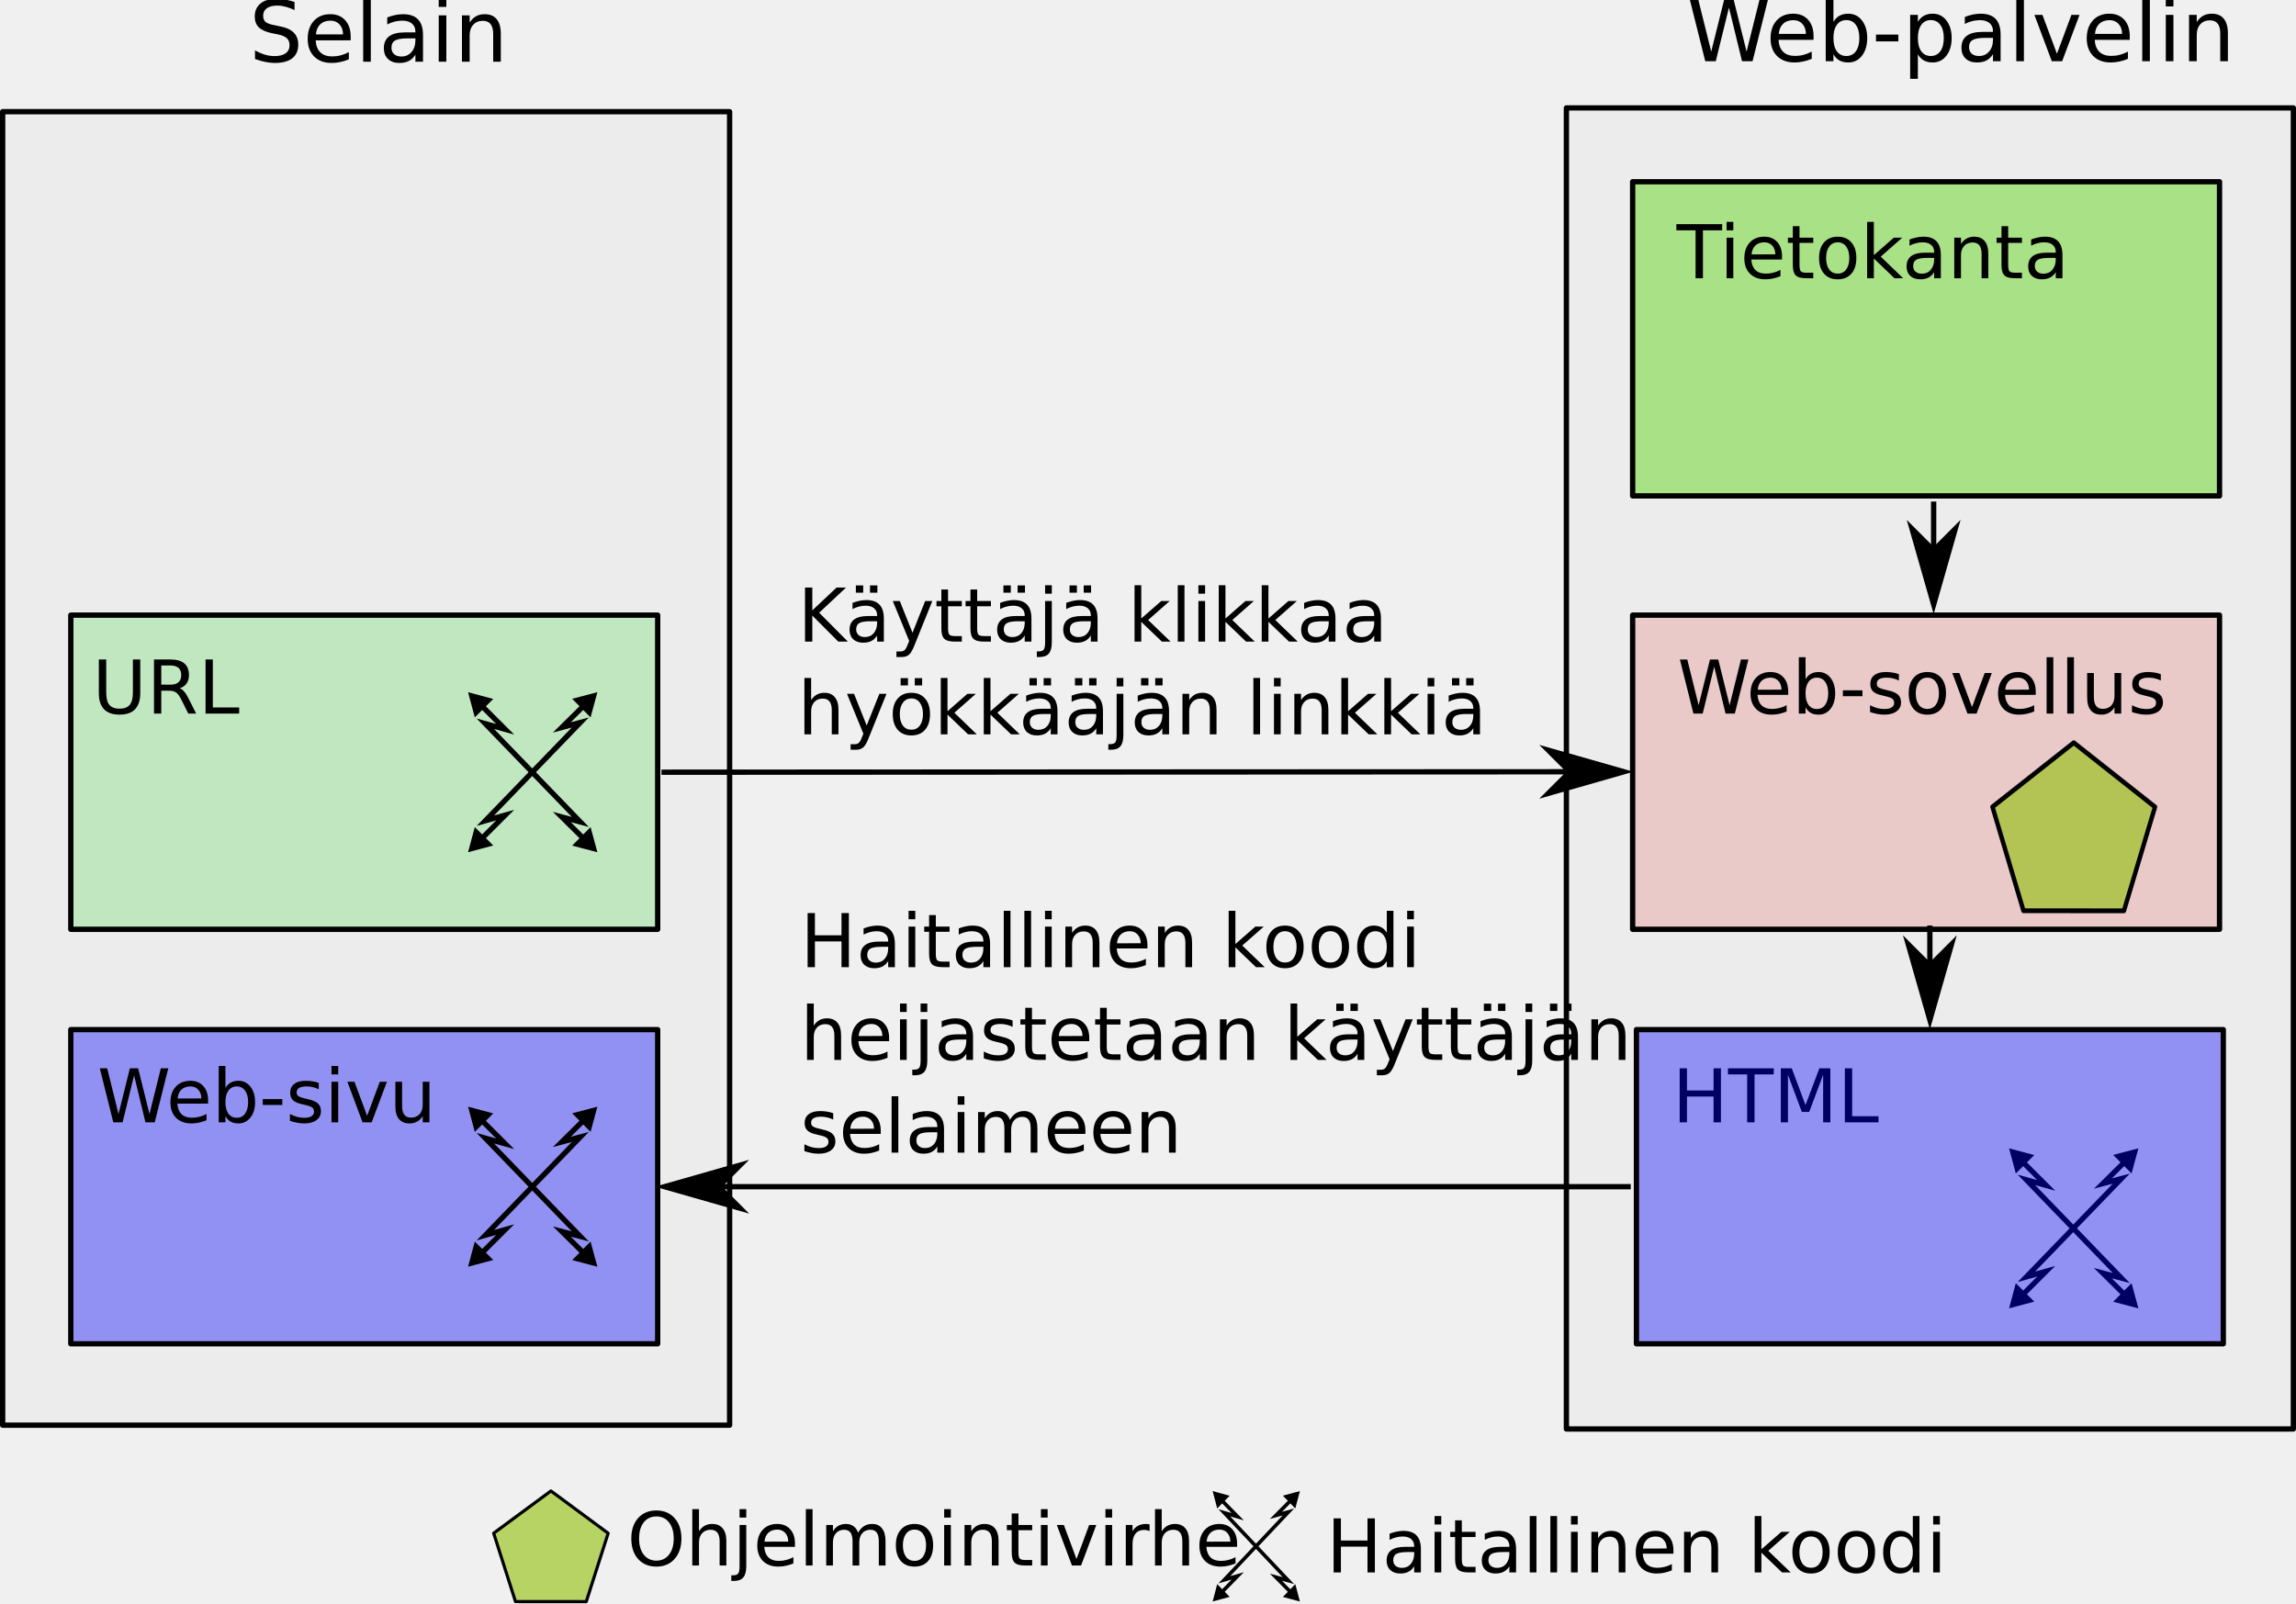
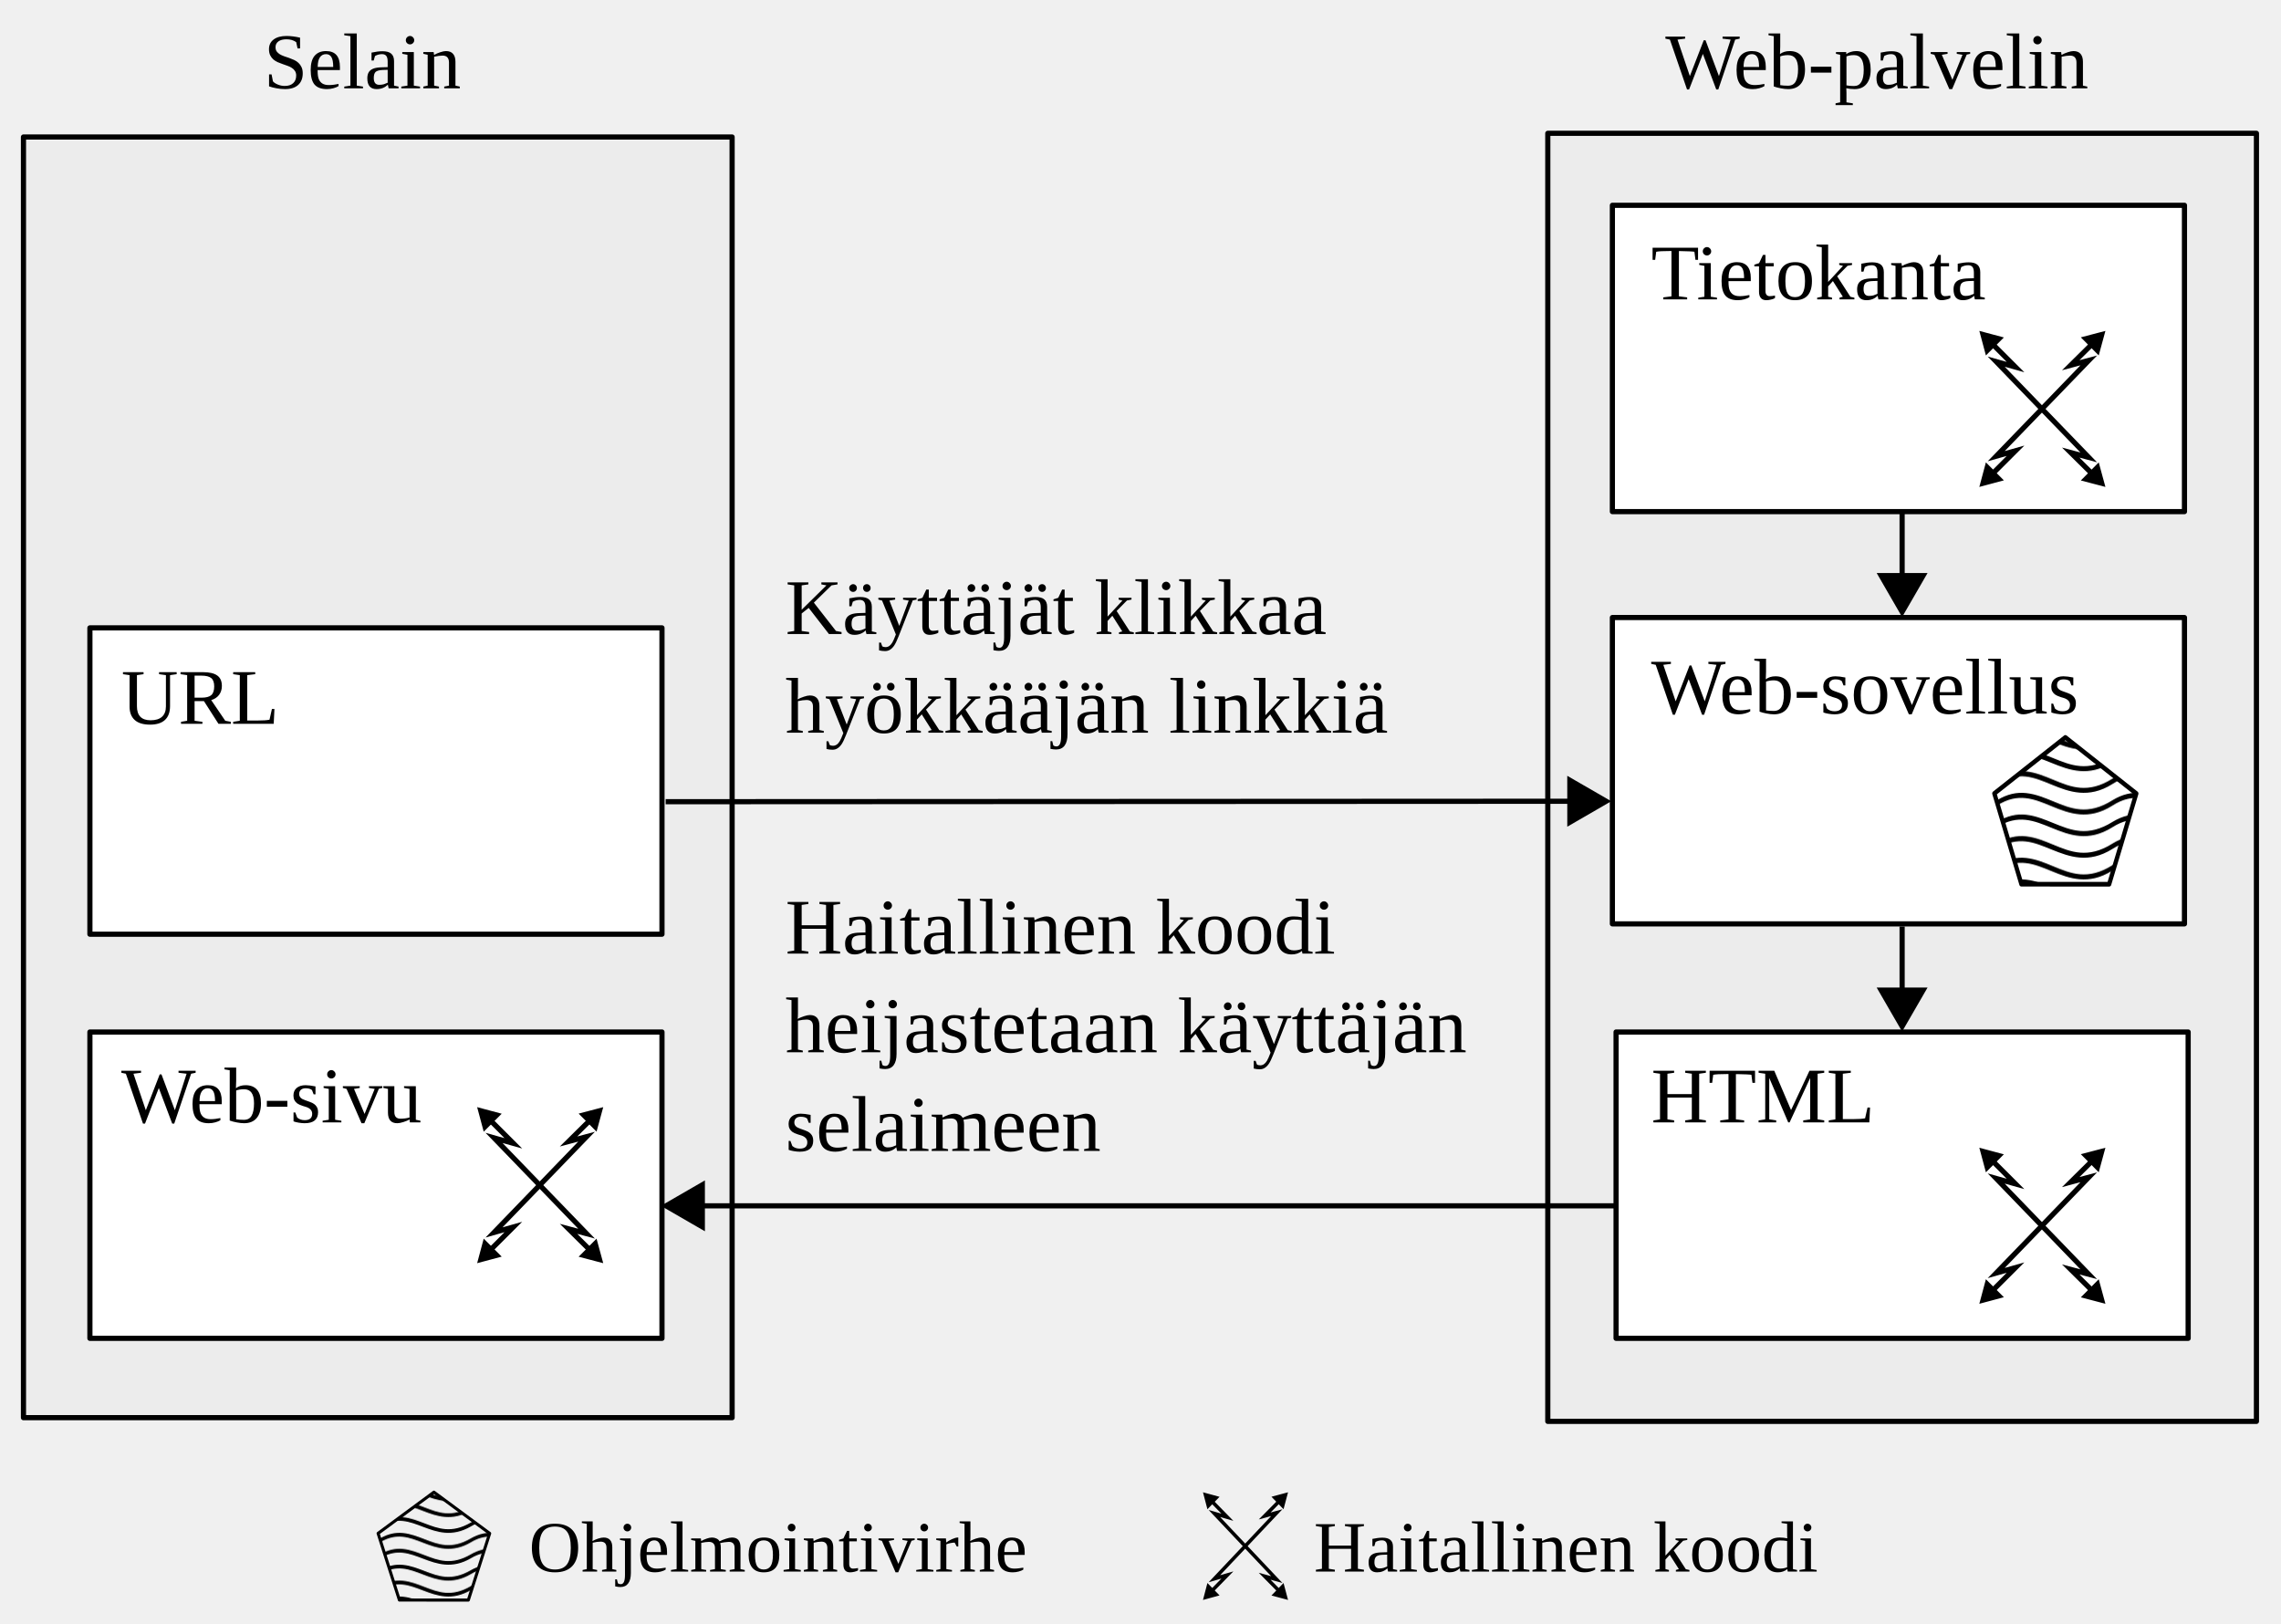
- <svg xmlns="http://www.w3.org/2000/svg" width="433.143" height="302.528" id="svg1901" version="1.0">
+ <svg xmlns="http://www.w3.org/2000/svg" width="441.437" height="314.157" id="svg1901" version="1.0">
  <defs id="defs1903">
+     <pattern id="Wavy" height="5.181" width="30.066" patternUnits="userSpaceOnUse">
+       <path id="path25093" d="M 7.597,0.061 C 5.079,-0.187 2.656,0.302 -0.01,1.788 L -0.01,3.061 C 2.773,1.431 5.173,1.052 7.472,1.280 C 9.770,1.508 11.969,2.361 14.253,3.218 C 18.820,4.931 23.804,6.676 30.066,3.061 L 30.062,1.788 C 23.622,5.497 19.246,3.770 14.691,2.061 C 12.413,1.207 10.115,0.311 7.597,0.061 z " style="fill:black;stroke:none;" />
+     </pattern>
+     <marker orient="auto" refY="0" refX="0" id="TriangleInL" style="overflow:visible">
+       <path id="path14260" d="m 5.77,0 -8.65,5 0,-10 8.65,5 z" style="fill-rule:evenodd;stroke:#000000;stroke-width:1pt;marker-start:none" transform="scale(-0.8,-0.8)" />
+     </marker>
+     <marker orient="auto" refY="0" refX="0" id="TriangleOutL" style="overflow:visible">
+       <path id="path14269" d="m 5.77,0 -8.65,5 0,-10 8.65,5 z" style="fill-rule:evenodd;stroke:#000000;stroke-width:1pt;marker-start:none" transform="scale(0.8,0.8)" />
+     </marker>
    <marker orient="auto" refY="0" refX="0" id="TriangleInM" style="overflow:visible">
-       <path id="path3339" d="M 5.77,0 L -2.88,5 L -2.88,-5 L 5.77,0 z" style="fill-rule:evenodd;stroke:#000000;stroke-width:1pt;marker-start:none" transform="scale(-0.4,-0.4)" />
+       <path id="path3339" d="m 5.77,0 -8.65,5 0,-10 8.65,5 z" style="fill-rule:evenodd;stroke:#000000;stroke-width:1pt;marker-start:none" transform="scale(-0.4,-0.4)" />
    </marker>
    <marker orient="auto" refY="0" refX="0" id="TriangleOutM" style="overflow:visible">
-       <path id="path3348" d="M 5.77,0 L -2.88,5 L -2.88,-5 L 5.77,0 z" style="fill-rule:evenodd;stroke:#000000;stroke-width:1pt;marker-start:none" transform="scale(0.4,0.4)" />
+       <path id="path3348" d="m 5.77,0 -8.65,5 0,-10 8.65,5 z" style="fill-rule:evenodd;stroke:#000000;stroke-width:1pt;marker-start:none" transform="scale(0.4,0.4)" />
    </marker>
    <marker orient="auto" refY="0" refX="0" id="Arrow1Lstart" style="overflow:visible">
-       <path id="path3202" d="M 0,0 L 5,-5 L -12.5,0 L 5,5 L 0,0 z" style="fill-rule:evenodd;stroke:#000000;stroke-width:1pt;marker-start:none" transform="matrix(0.8,0,0,0.8,10,0)" />
+       <path id="path3202" d="M 0,0 5,-5 -12.5,0 5,5 0,0 z" style="fill-rule:evenodd;stroke:#000000;stroke-width:1pt;marker-start:none" transform="matrix(0.8,0,0,0.8,10,0)" />
    </marker>
    <marker orient="auto" refY="0" refX="0" id="Arrow1Lend" style="overflow:visible">
-       <path id="path3205" d="M 0,0 L 5,-5 L -12.5,0 L 5,5 L 0,0 z" style="fill-rule:evenodd;stroke:#000000;stroke-width:1pt;marker-start:none" transform="matrix(-0.8,0,0,-0.8,-10,0)" />
+       <path id="path3205" d="M 0,0 5,-5 -12.5,0 5,5 0,0 z" style="fill-rule:evenodd;stroke:#000000;stroke-width:1pt;marker-start:none" transform="matrix(-0.8,0,0,-0.8,-10,0)" />
    </marker>
  </defs>
-   <g id="layer1" style="opacity:1" transform="translate(-153.7857,-39.14232)">
-     <rect style="fill:#ececec;fill-opacity:1;stroke:#000000;stroke-width:1;stroke-linecap:round;stroke-linejoin:round;stroke-miterlimit:4;stroke-dasharray:none;stroke-dashoffset:0" id="rect2393" width="137.143" height="247.857" x="154.286" y="60.219" />
-     <rect style="fill:#ececec;fill-opacity:1;stroke:#000000;stroke-width:1;stroke-linecap:round;stroke-linejoin:round;stroke-miterlimit:4;stroke-dasharray:none;stroke-dashoffset:0" id="rect2395" width="137.143" height="249.286" x="449.286" y="59.505" />
-     <rect style="fill:#c1e7c1;fill-opacity:1;stroke:#000000;stroke-width:1;stroke-linecap:round;stroke-linejoin:round;stroke-miterlimit:4;stroke-dasharray:none;stroke-dashoffset:0" id="rect2397" width="110.714" height="59.286" x="167.143" y="155.219" />
-     <rect style="fill:#0000ff;fill-opacity:0.386;fill-rule:nonzero;stroke:#000000;stroke-width:1;stroke-linecap:round;stroke-linejoin:round;stroke-miterlimit:4;stroke-dasharray:none;stroke-dashoffset:0;stroke-opacity:1" id="rect2401" width="110.714" height="59.286" x="167.143" y="233.434" />
-     <rect style="fill:#a9e286;fill-opacity:1;stroke:#000000;stroke-width:1;stroke-linecap:round;stroke-linejoin:round;stroke-miterlimit:4;stroke-dasharray:none;stroke-dashoffset:0" id="rect2403" width="110.714" height="59.286" x="461.786" y="73.434" />
-     <rect style="fill:#eac9c9;fill-opacity:1;stroke:#000000;stroke-width:1;stroke-linecap:round;stroke-linejoin:round;stroke-miterlimit:4;stroke-dasharray:none;stroke-dashoffset:0" id="rect2405" width="110.714" height="59.286" x="461.786" y="155.219" />
-     <text xml:space="preserve" style="font-size:16px;font-style:normal;font-weight:normal;fill:#000000;fill-opacity:1;stroke:none;stroke-width:1px;stroke-linecap:butt;stroke-linejoin:miter;stroke-opacity:1;font-family:Bitstream Vera Sans" x="200.787" y="50.791" id="text3179">
-       <tspan x="200.787" y="50.791" id="tspan3183">Selain</tspan>
+   <g id="layer1" transform="translate(-373.999,-115.526)">
+     <rect style="fill:#ececec;fill-opacity:1;stroke:#000000;stroke-width:1;stroke-linecap:round;stroke-linejoin:round;stroke-miterlimit:4;stroke-dasharray:none;stroke-dashoffset:0" id="rect2393" width="137.143" height="247.857" x="378.54" y="142.042" />
+     <rect style="fill:#ececec;fill-opacity:1;stroke:#000000;stroke-width:1;stroke-linecap:round;stroke-linejoin:round;stroke-miterlimit:4;stroke-dasharray:none;stroke-dashoffset:0" id="rect2395" width="137.143" height="249.286" x="673.54" y="141.327" />
+     <rect style="fill:#ffffff;fill-opacity:1;fill-rule:nonzero;stroke:#000000;stroke-width:1;stroke-linecap:round;stroke-linejoin:round;stroke-miterlimit:4;stroke-opacity:1;stroke-dasharray:none;stroke-dashoffset:0" id="rect8495" width="110.714" height="59.286" x="686.754" y="315.256" />
+     <rect style="fill:#ffffff;fill-opacity:1;stroke:#000000;stroke-width:1;stroke-linecap:round;stroke-linejoin:round;stroke-miterlimit:4;stroke-dasharray:none;stroke-dashoffset:0" id="rect2397" width="110.714" height="59.286" x="391.397" y="237.042" />
+     <rect style="fill:#ffffff;fill-opacity:1;fill-rule:nonzero;stroke:#000000;stroke-width:1;stroke-linecap:round;stroke-linejoin:round;stroke-miterlimit:4;stroke-opacity:1;stroke-dasharray:none;stroke-dashoffset:0" id="rect2401" width="110.714" height="59.286" x="391.397" y="315.256" />
+     <rect style="fill:#ffffff;fill-opacity:1;stroke:#000000;stroke-width:1;stroke-linecap:round;stroke-linejoin:round;stroke-miterlimit:4;stroke-dasharray:none;stroke-dashoffset:0" id="rect2403" width="110.714" height="59.286" x="686.04" y="155.256" />
+     <rect style="fill:#ffffff;fill-opacity:1;stroke:#000000;stroke-width:1;stroke-linecap:round;stroke-linejoin:round;stroke-miterlimit:4;stroke-dasharray:none;stroke-dashoffset:0" id="rect2405" width="110.714" height="59.286" x="686.04" y="235.042" />
+     <text xml:space="preserve" style="font-size:15.273px;font-style:normal;font-variant:normal;font-weight:normal;font-stretch:normal;text-align:start;line-height:125%;writing-mode:lr-tb;text-anchor:start;fill:#000000;fill-opacity:1;stroke:none;font-family:Liberation Serif;-inkscape-font-specification:Liberation Serif" x="425.041" y="132.613" id="text3179">
+       <tspan x="425.041" y="132.613" id="tspan3183">Selain</tspan>
    </text>
-     <text xml:space="preserve" style="font-size:16px;font-style:normal;font-weight:normal;fill:#000000;fill-opacity:1;stroke:none;stroke-width:1px;stroke-linecap:butt;stroke-linejoin:miter;stroke-opacity:1;font-family:Bitstream Vera Sans" x="472.033" y="50.697" id="text3187">
-       <tspan id="tspan3189" x="472.033" y="50.697">Web-palvelin</tspan>
+     <text xml:space="preserve" style="font-size:15.273px;font-style:normal;font-variant:normal;font-weight:normal;font-stretch:normal;text-align:start;line-height:125%;writing-mode:lr-tb;text-anchor:start;fill:#000000;fill-opacity:1;stroke:none;font-family:Liberation Serif;-inkscape-font-specification:Liberation Serif" x="696.287" y="132.613" id="text3187">
+       <tspan id="tspan3189" x="696.287" y="132.613">Web-palvelin</tspan>
    </text>
-     <path style="fill:none;fill-rule:evenodd;stroke:#000000;stroke-width:1px;stroke-linecap:butt;stroke-linejoin:miter;marker-end:url(#Arrow1Lend);stroke-opacity:1" d="M 278.571,184.862 L 460,184.773" id="path3191" />
-     <path style="fill:none;fill-rule:evenodd;stroke:#000000;stroke-width:1px;stroke-linecap:butt;stroke-linejoin:miter;marker-start:url(#Arrow1Lstart);marker-end:none;stroke-opacity:1" d="M 279.286,263.076 L 461.429,263.076" id="path3193" />
-     <path style="fill:none;fill-rule:evenodd;stroke:#000000;stroke-width:1px;stroke-linecap:butt;stroke-linejoin:miter;marker-end:url(#Arrow1Lend);stroke-opacity:1" d="M 518.571,133.791 L 518.571,153.076" id="path3195" />
-     <path style="fill:none;fill-rule:evenodd;stroke:#000000;stroke-width:1px;stroke-linecap:butt;stroke-linejoin:miter;marker-end:url(#Arrow1Lend);stroke-opacity:1" d="M 517.857,213.791 L 517.857,231.469" id="path3197" />
-     <text xml:space="preserve" style="font-size:16px;font-style:normal;font-weight:normal;fill:#000000;fill-opacity:1;stroke:none;stroke-width:1px;stroke-linecap:butt;stroke-linejoin:miter;stroke-opacity:1;font-family:Bitstream Vera Sans" x="470.079" y="91.648" id="text4492">
-       <tspan id="tspan4494" x="470.079" y="91.648" style="font-size:14px">Tietokanta</tspan>
+     <path style="fill:none;stroke:#000000;stroke-width:1px;stroke-linecap:butt;stroke-linejoin:miter;stroke-opacity:1;marker-end:url(#TriangleOutL)" d="m 502.825,270.685 177.321,-0.089" id="path3191" />
+     <path style="fill:none;stroke:#000000;stroke-width:1px;stroke-linecap:butt;stroke-linejoin:miter;stroke-opacity:1;marker-start:url(#TriangleInL);marker-end:none" d="m 507.58,348.899 178.995,0" id="path3193" />
+     <path style="fill:none;stroke:#000000;stroke-width:1px;stroke-linecap:butt;stroke-linejoin:miter;stroke-opacity:1;marker-end:url(#TriangleOutL)" d="m 742.111,214.542 0,14.722" id="path3195" />
+     <path style="fill:none;stroke:#000000;stroke-width:1px;stroke-linecap:butt;stroke-linejoin:miter;stroke-opacity:1;marker-end:url(#TriangleOutL)" d="m 742.111,294.835 0,14.656" id="path3197" />
+     <text xml:space="preserve" style="font-size:15.273px;font-style:normal;font-variant:normal;font-weight:normal;font-stretch:normal;text-align:start;line-height:125%;writing-mode:lr-tb;text-anchor:start;fill:#000000;fill-opacity:1;stroke:none;font-family:Liberation Serif;-inkscape-font-specification:Liberation Serif" x="693.54" y="173.47" id="text4492">
+       <tspan id="tspan4494" x="693.54" y="173.47" style="font-size:15.273px;font-style:normal;font-variant:normal;font-weight:normal;font-stretch:normal;text-align:start;line-height:125%;writing-mode:lr-tb;text-anchor:start;font-family:Liberation Serif;-inkscape-font-specification:Liberation Serif">Tietokanta</tspan>
    </text>
-     <text xml:space="preserve" style="font-size:16px;font-style:normal;font-weight:normal;fill:#000000;fill-opacity:1;stroke:none;stroke-width:1px;stroke-linecap:butt;stroke-linejoin:miter;stroke-opacity:1;font-family:Bitstream Vera Sans" x="470.236" y="173.794" id="text4496">
-       <tspan id="tspan4498" x="470.236" y="173.794" style="font-size:14px">Web-sovellus</tspan>
+     <text xml:space="preserve" style="font-size:15.273px;font-style:normal;font-variant:normal;font-weight:normal;font-stretch:normal;text-align:start;line-height:125%;writing-mode:lr-tb;text-anchor:start;fill:#000000;fill-opacity:1;stroke:none;font-family:Liberation Serif;-inkscape-font-specification:Liberation Serif" x="693.54" y="253.617" id="text4496">
+       <tspan id="tspan4498" x="693.54" y="253.617" style="font-size:15.273px;font-style:normal;font-variant:normal;font-weight:normal;font-stretch:normal;text-align:start;line-height:125%;writing-mode:lr-tb;text-anchor:start;font-family:Liberation Serif;-inkscape-font-specification:Liberation Serif">Web-sovellus</tspan>
    </text>
-     <text xml:space="preserve" style="font-size:16px;font-style:normal;font-weight:normal;fill:#000000;fill-opacity:1;stroke:none;stroke-width:1px;stroke-linecap:butt;stroke-linejoin:miter;stroke-opacity:1;font-family:Bitstream Vera Sans" x="171.213" y="173.791" id="text4500">
-       <tspan id="tspan4502" x="171.213" y="173.791" style="font-size:14px">URL</tspan>
+     <text xml:space="preserve" style="font-size:15.273px;font-style:normal;font-variant:normal;font-weight:normal;font-stretch:normal;text-align:start;line-height:125%;writing-mode:lr-tb;text-anchor:start;fill:#000000;fill-opacity:1;stroke:none;font-family:Liberation Serif;-inkscape-font-specification:Liberation Serif" x="397.467" y="255.613" id="text4500">
+       <tspan id="tspan4502" x="397.467" y="255.613" style="font-size:15.273px;font-style:normal;font-variant:normal;font-weight:normal;font-stretch:normal;text-align:start;line-height:125%;writing-mode:lr-tb;text-anchor:start;font-family:Liberation Serif;-inkscape-font-specification:Liberation Serif">URL</tspan>
    </text>
-     <text xml:space="preserve" style="font-size:16px;font-style:normal;font-weight:normal;fill:#000000;fill-opacity:1;stroke:none;stroke-width:1px;stroke-linecap:butt;stroke-linejoin:miter;stroke-opacity:1;font-family:Bitstream Vera Sans" x="172.143" y="250.934" id="text4504">
-       <tspan id="tspan4506" x="172.143" y="250.934" style="font-size:14px">Web-sivu</tspan>
+     <text xml:space="preserve" style="font-size:15.273px;font-style:normal;font-variant:normal;font-weight:normal;font-stretch:normal;text-align:start;line-height:125%;writing-mode:lr-tb;text-anchor:start;fill:#000000;fill-opacity:1;stroke:none;font-family:Liberation Serif;-inkscape-font-specification:Liberation Serif" x="397.467" y="332.756" id="text4504">
+       <tspan id="tspan4506" x="397.467" y="332.756" style="font-size:15.273px;font-style:normal;font-variant:normal;font-weight:normal;font-stretch:normal;text-align:start;line-height:125%;writing-mode:lr-tb;text-anchor:start;font-family:Liberation Serif;-inkscape-font-specification:Liberation Serif">Web-sivu</tspan>
    </text>
-     <text xml:space="preserve" style="font-size:14px;font-style:normal;font-weight:normal;fill:#000000;fill-opacity:1;stroke:none;stroke-width:1px;stroke-linecap:butt;stroke-linejoin:miter;stroke-opacity:1;font-family:Bitstream Vera Sans" x="304.277" y="160.219" id="text4508">
-       <tspan id="tspan4510" x="304.277" y="160.219" style="font-size:14px">Käyttäjä klikkaa</tspan>
-       <tspan x="304.277" y="177.719" style="font-size:14px" id="tspan8502">hyökkääjän linkkiä</tspan>
+     <text xml:space="preserve" style="font-size:15.273px;font-style:normal;font-variant:normal;font-weight:normal;font-stretch:normal;text-align:start;line-height:125%;writing-mode:lr-tb;text-anchor:start;fill:#000000;fill-opacity:1;stroke:none;font-family:Liberation Serif;-inkscape-font-specification:Liberation Serif" x="525.99" y="238.238" id="text4508">
+       <tspan id="tspan26272" x="525.99" y="238.238">Käyttäjät klikkaa</tspan>
+       <tspan id="tspan26274" x="525.99" y="257.329">hyökkääjän linkkiä</tspan>
    </text>
-     <text xml:space="preserve" style="font-size:14px;font-style:normal;font-weight:normal;fill:#000000;fill-opacity:1;stroke:none;stroke-width:1px;stroke-linecap:butt;stroke-linejoin:miter;stroke-opacity:1;font-family:Bitstream Vera Sans" x="304.77" y="221.648" id="text4512">
-       <tspan id="tspan4514" x="304.77" y="221.648" style="font-size:14px">Haitallinen koodi </tspan>
-       <tspan x="304.77" y="239.148" style="font-size:14px" id="tspan8504">heijastetaan käyttäjän</tspan>
-       <tspan x="304.77" y="256.648" style="font-size:14px" id="tspan8506">selaimeen</tspan>
+     <text xml:space="preserve" style="font-size:15.273px;font-style:normal;font-variant:normal;font-weight:normal;font-stretch:normal;text-align:start;line-height:125%;writing-mode:lr-tb;text-anchor:start;fill:#000000;fill-opacity:1;stroke:none;font-family:Liberation Serif;-inkscape-font-specification:Liberation Serif" x="525.99" y="300.086" id="text4512">
+       <tspan id="tspan26276" x="525.99" y="300.086">Haitallinen koodi</tspan>
+       <tspan id="tspan26278" x="525.99" y="319.177">heijastetaan käyttäjän</tspan>
+       <tspan id="tspan26280" x="525.99" y="338.268">selaimeen</tspan>
    </text>
-     <text xml:space="preserve" style="font-size:14px;font-style:normal;font-weight:normal;fill:#000000;fill-opacity:1;stroke:none;stroke-width:1px;stroke-linecap:butt;stroke-linejoin:miter;stroke-opacity:1;font-family:Bitstream Vera Sans" x="469.286" y="250.934" id="text5588">
-       <tspan id="tspan5590" x="469.286" y="250.934" style="font-size:14px">HTML</tspan>
+     <text xml:space="preserve" style="font-size:15.273px;font-style:normal;font-variant:normal;font-weight:normal;font-stretch:normal;text-align:start;line-height:125%;writing-mode:lr-tb;text-anchor:start;fill:#000000;fill-opacity:1;stroke:none;font-family:Liberation Serif;-inkscape-font-specification:Liberation Serif" x="693.54" y="332.756" id="text5588">
+       <tspan id="tspan5590" x="693.54" y="332.756" style="font-size:15.273px;font-style:normal;font-variant:normal;font-weight:normal;font-stretch:normal;text-align:start;line-height:125%;writing-mode:lr-tb;text-anchor:start;font-family:Liberation Serif;-inkscape-font-specification:Liberation Serif">HTML</tspan>
    </text>
-     <g id="g8274" transform="translate(9.687014,75.1111)">
-       <path id="path8276" d="M 234.408,201.056 L 239.403,196.062 L 235.664,197.118 L 253.577,178.58 L 250.089,179.515 L 254.781,174.867" style="fill:none;fill-rule:evenodd;stroke:#000000;stroke-width:1px;stroke-linecap:butt;stroke-linejoin:miter;marker-start:url(#TriangleInM);marker-end:url(#TriangleOutM);stroke-opacity:1" />
+     <g id="g8274" transform="translate(233.9409,156.9334)">
+       <path id="path8276" d="m 234.408,201.056 4.995,-4.995 -3.739,1.056 17.913,-18.538 -3.488,0.935 4.693,-4.648" style="fill:none;stroke:#000000;stroke-width:1px;stroke-linecap:butt;stroke-linejoin:miter;stroke-opacity:1;marker-start:url(#TriangleInM);marker-end:url(#TriangleOutM)" />
      <g id="g8278">
        <g id="g8280">
-           <path id="path8282" d="M 234.408,174.874 L 239.403,179.869 L 235.664,178.813 L 253.577,197.351 L 250.089,196.416 L 254.781,201.064" style="opacity:1;fill:none;fill-rule:evenodd;stroke:#000000;stroke-width:1px;stroke-linecap:butt;stroke-linejoin:miter;marker-start:url(#TriangleInM);marker-end:url(#TriangleOutM);stroke-opacity:1" />
+           <path id="path8282" d="m 234.408,174.874 4.995,4.995 -3.739,-1.056 17.913,18.538 -3.488,-0.935 4.693,4.648" style="fill:none;stroke:#000000;stroke-width:1px;stroke-linecap:butt;stroke-linejoin:miter;stroke-opacity:1;marker-start:url(#TriangleInM);marker-end:url(#TriangleOutM)" />
        </g>
      </g>
    </g>
-     <g id="g8284" transform="translate(300.4013,82.96824)">
-       <path id="path8286" d="M 234.408,201.056 L 239.403,196.062 L 235.664,197.118 L 253.577,178.58 L 250.089,179.515 L 254.781,174.867" style="fill:none;fill-rule:evenodd;stroke:#000000;stroke-width:1px;stroke-linecap:butt;stroke-linejoin:miter;marker-start:url(#TriangleInM);marker-end:url(#TriangleOutM);stroke-opacity:1" />
+     <g id="g8284" transform="translate(524.6552,164.7906)">
+       <path id="path8286" d="m 234.408,201.056 4.995,-4.995 -3.739,1.056 17.913,-18.538 -3.488,0.935 4.693,-4.648" style="fill:none;stroke:#000000;stroke-width:1px;stroke-linecap:butt;stroke-linejoin:miter;stroke-opacity:1;marker-start:url(#TriangleInM);marker-end:url(#TriangleOutM)" />
      <g id="g8288">
        <g id="g8290">
-           <path id="path8292" d="M 234.408,174.874 L 239.403,179.869 L 235.664,178.813 L 253.577,197.351 L 250.089,196.416 L 254.781,201.064" style="opacity:1;fill:none;fill-rule:evenodd;stroke:#000000;stroke-width:1px;stroke-linecap:butt;stroke-linejoin:miter;marker-start:url(#TriangleInM);marker-end:url(#TriangleOutM);stroke-opacity:1" />
+           <path id="path8292" d="m 234.408,174.874 4.995,4.995 -3.739,-1.056 17.913,18.538 -3.488,-0.935 4.693,4.648" style="fill:none;stroke:#000000;stroke-width:1px;stroke-linecap:butt;stroke-linejoin:miter;stroke-opacity:1;marker-start:url(#TriangleInM);marker-end:url(#TriangleOutM)" />
        </g>
      </g>
    </g>
-     <g id="g8304" transform="translate(9.687014,-3.103184)">
-       <path id="path8306" d="M 234.408,201.056 L 239.403,196.062 L 235.664,197.118 L 253.577,178.58 L 250.089,179.515 L 254.781,174.867" style="fill:none;fill-rule:evenodd;stroke:#000000;stroke-width:1px;stroke-linecap:butt;stroke-linejoin:miter;marker-start:url(#TriangleInM);marker-end:url(#TriangleOutM);stroke-opacity:1" />
-       <g id="g8308">
-         <g id="g8310">
-           <path id="path8312" d="M 234.408,174.874 L 239.403,179.869 L 235.664,178.813 L 253.577,197.351 L 250.089,196.416 L 254.781,201.064" style="opacity:1;fill:none;fill-rule:evenodd;stroke:#000000;stroke-width:1px;stroke-linecap:butt;stroke-linejoin:miter;marker-start:url(#TriangleInM);marker-end:url(#TriangleOutM);stroke-opacity:1" />
+     <path style="fill:url(#Wavy);fill-opacity:1;stroke:#000000;stroke-width:1.116;stroke-linecap:round;stroke-linejoin:round;stroke-miterlimit:4;stroke-opacity:1;stroke-dasharray:none;stroke-dashoffset:0" id="path8340" d="m 36.429,301.648 -7.048,-21.728 18.486,-13.417 18.473,13.435 -7.069,21.721 -22.842,-0.011 z" transform="matrix(0.7432969,0,0,0.8083632,738.1234,42.80876)" />
+     <g id="g8350" transform="translate(258.2539,85.60809)">
+       <g transform="matrix(0.6745792,0,0,0.6899171,191.7845,199.4674)" id="g8314">
+         <path style="fill:none;stroke:#000000;stroke-width:1px;stroke-linecap:butt;stroke-linejoin:miter;stroke-opacity:1;marker-start:url(#TriangleInM);marker-end:url(#TriangleOutM)" d="m 234.408,201.056 4.995,-4.995 -3.739,1.056 17.913,-18.538 -3.488,0.935 4.693,-4.648" id="path8316" />
+         <g id="g8318">
+           <g id="g8320">
+             <path style="fill:none;stroke:#000000;stroke-width:1px;stroke-linecap:butt;stroke-linejoin:miter;stroke-opacity:1;marker-start:url(#TriangleInM);marker-end:url(#TriangleOutM)" d="m 234.408,174.874 4.995,4.995 -3.739,-1.056 17.913,18.538 -3.488,-0.935 4.693,4.648" id="path8322" />
+           </g>
+         </g>
+       </g>
+       <text id="text8324" y="334.077" x="370" style="font-size:14px;font-style:normal;font-variant:normal;font-weight:normal;font-stretch:normal;text-align:start;line-height:125%;writing-mode:lr-tb;text-anchor:start;fill:#000000;fill-opacity:1;stroke:none;font-family:Liberation Serif;-inkscape-font-specification:Liberation Serif" xml:space="preserve">
+         <tspan y="334.077" x="370" id="tspan8326">Haitallinen koodi</tspan>
+       </text>
+     </g>
+     <text xml:space="preserve" style="font-size:14px;font-style:normal;font-variant:normal;font-weight:normal;font-stretch:normal;text-align:start;line-height:125%;writing-mode:lr-tb;text-anchor:start;fill:#000000;fill-opacity:1;stroke:none;font-family:Liberation Serif;-inkscape-font-specification:Liberation Serif" x="476.354" y="419.685" id="text8336">
+       <tspan id="tspan8338" x="476.354" y="419.685">Ohjelmointivirhe</tspan>
+     </text>
+     <path style="fill:url(#Wavy);fill-opacity:1;stroke:#000000;stroke-width:1;stroke-linecap:round;stroke-linejoin:round;stroke-miterlimit:4;stroke-opacity:1;stroke-dasharray:none;stroke-dashoffset:0" id="path8497" d="m 36.429,301.648 -7.048,-21.728 18.486,-13.417 18.473,13.435 -7.069,21.721 -22.842,-0.011 z" transform="matrix(0.5843631,0,0,0.5940284,430.0014,246.0039)" />
+     <g id="g3852" transform="translate(524.6552,6.699996)">
+       <path id="path3854" d="m 234.408,201.056 4.995,-4.995 -3.739,1.056 17.913,-18.538 -3.488,0.935 4.693,-4.648" style="fill:none;stroke:#000000;stroke-width:1px;stroke-linecap:butt;stroke-linejoin:miter;stroke-opacity:1;marker-start:url(#TriangleInM);marker-end:url(#TriangleOutM)" />
+       <g id="g3856">
+         <g id="g3858">
+           <path id="path3860" d="m 234.408,174.874 4.995,4.995 -3.739,-1.056 17.913,18.538 -3.488,-0.935 4.693,4.648" style="fill:none;stroke:#000000;stroke-width:1px;stroke-linecap:butt;stroke-linejoin:miter;stroke-opacity:1;marker-start:url(#TriangleInM);marker-end:url(#TriangleOutM)" />
        </g>
      </g>
    </g>
-     <path style="fill:#8cbf00;fill-opacity:0.584;stroke:#000000;stroke-width:1;stroke-linecap:round;stroke-linejoin:round;stroke-miterlimit:4;stroke-dasharray:none;stroke-dashoffset:0" id="path8340" d="M 36.429,301.648 L 29.38,279.92 L 47.866,266.503 L 66.34,279.938 L 59.271,301.659 L 36.429,301.648 z" transform="matrix(0.8297104,0,0,0.9022454,505.2901,-61.15837)" />
-     <g id="g8350" transform="translate(34,1.785716)">
-       <g transform="matrix(0.6745792,0,0,0.6899171,191.7845,199.4674)" id="g8314" style="opacity:1">
-         <path style="fill:none;fill-rule:evenodd;stroke:#000000;stroke-width:1px;stroke-linecap:butt;stroke-linejoin:miter;marker-start:url(#TriangleInM);marker-end:url(#TriangleOutM);stroke-opacity:1" d="M 234.408,201.056 L 239.403,196.062 L 235.664,197.118 L 253.577,178.58 L 250.089,179.515 L 254.781,174.867" id="path8316" />
-         <g id="g8318">
-           <g id="g8320">
-             <path style="opacity:1;fill:none;fill-rule:evenodd;stroke:#000000;stroke-width:1px;stroke-linecap:butt;stroke-linejoin:miter;marker-start:url(#TriangleInM);marker-end:url(#TriangleOutM);stroke-opacity:1" d="M 234.408,174.874 L 239.403,179.869 L 235.664,178.813 L 253.577,197.351 L 250.089,196.416 L 254.781,201.064" id="path8322" />
-           </g>
-         </g>
-       </g>
-       <text id="text8324" y="334.077" x="370" style="font-size:14px;font-style:normal;font-weight:normal;fill:#000000;fill-opacity:1;stroke:none;stroke-width:1px;stroke-linecap:butt;stroke-linejoin:miter;stroke-opacity:1;font-family:Bitstream Vera Sans" xml:space="preserve">
-         <tspan y="334.077" x="370" id="tspan8326">Haitallinen koodi</tspan>
-       </text>
-     </g>
-     <text xml:space="preserve" style="font-size:14px;font-style:normal;font-weight:normal;fill:#000000;fill-opacity:1;stroke:none;stroke-width:1px;stroke-linecap:butt;stroke-linejoin:miter;stroke-opacity:1;font-family:Bitstream Vera Sans" x="272.1" y="334.56" id="text8336">
-       <tspan id="tspan8338" x="272.1" y="334.56">Ohjelmointivirhe</tspan>
-     </text>
-     <rect style="opacity:1;fill:#0000ff;fill-opacity:0.386;fill-rule:nonzero;stroke:#000000;stroke-width:1;stroke-linecap:round;stroke-linejoin:round;stroke-miterlimit:4;stroke-dasharray:none;stroke-dashoffset:0;stroke-opacity:1" id="rect8495" width="110.714" height="59.286" x="462.5" y="233.434" />
-     <path style="opacity:1;fill:#8cbf00;fill-opacity:0.584;stroke:#000000;stroke-width:1;stroke-linecap:round;stroke-linejoin:round;stroke-miterlimit:4;stroke-dasharray:none;stroke-dashoffset:0" id="path8497" d="M 36.429,301.648 L 29.38,279.92 L 47.866,266.503 L 66.34,279.938 L 59.271,301.659 L 36.429,301.648 z" transform="matrix(0.5843631,0,0,0.5940284,229.7476,162.1815)" />
  </g>
</svg>
